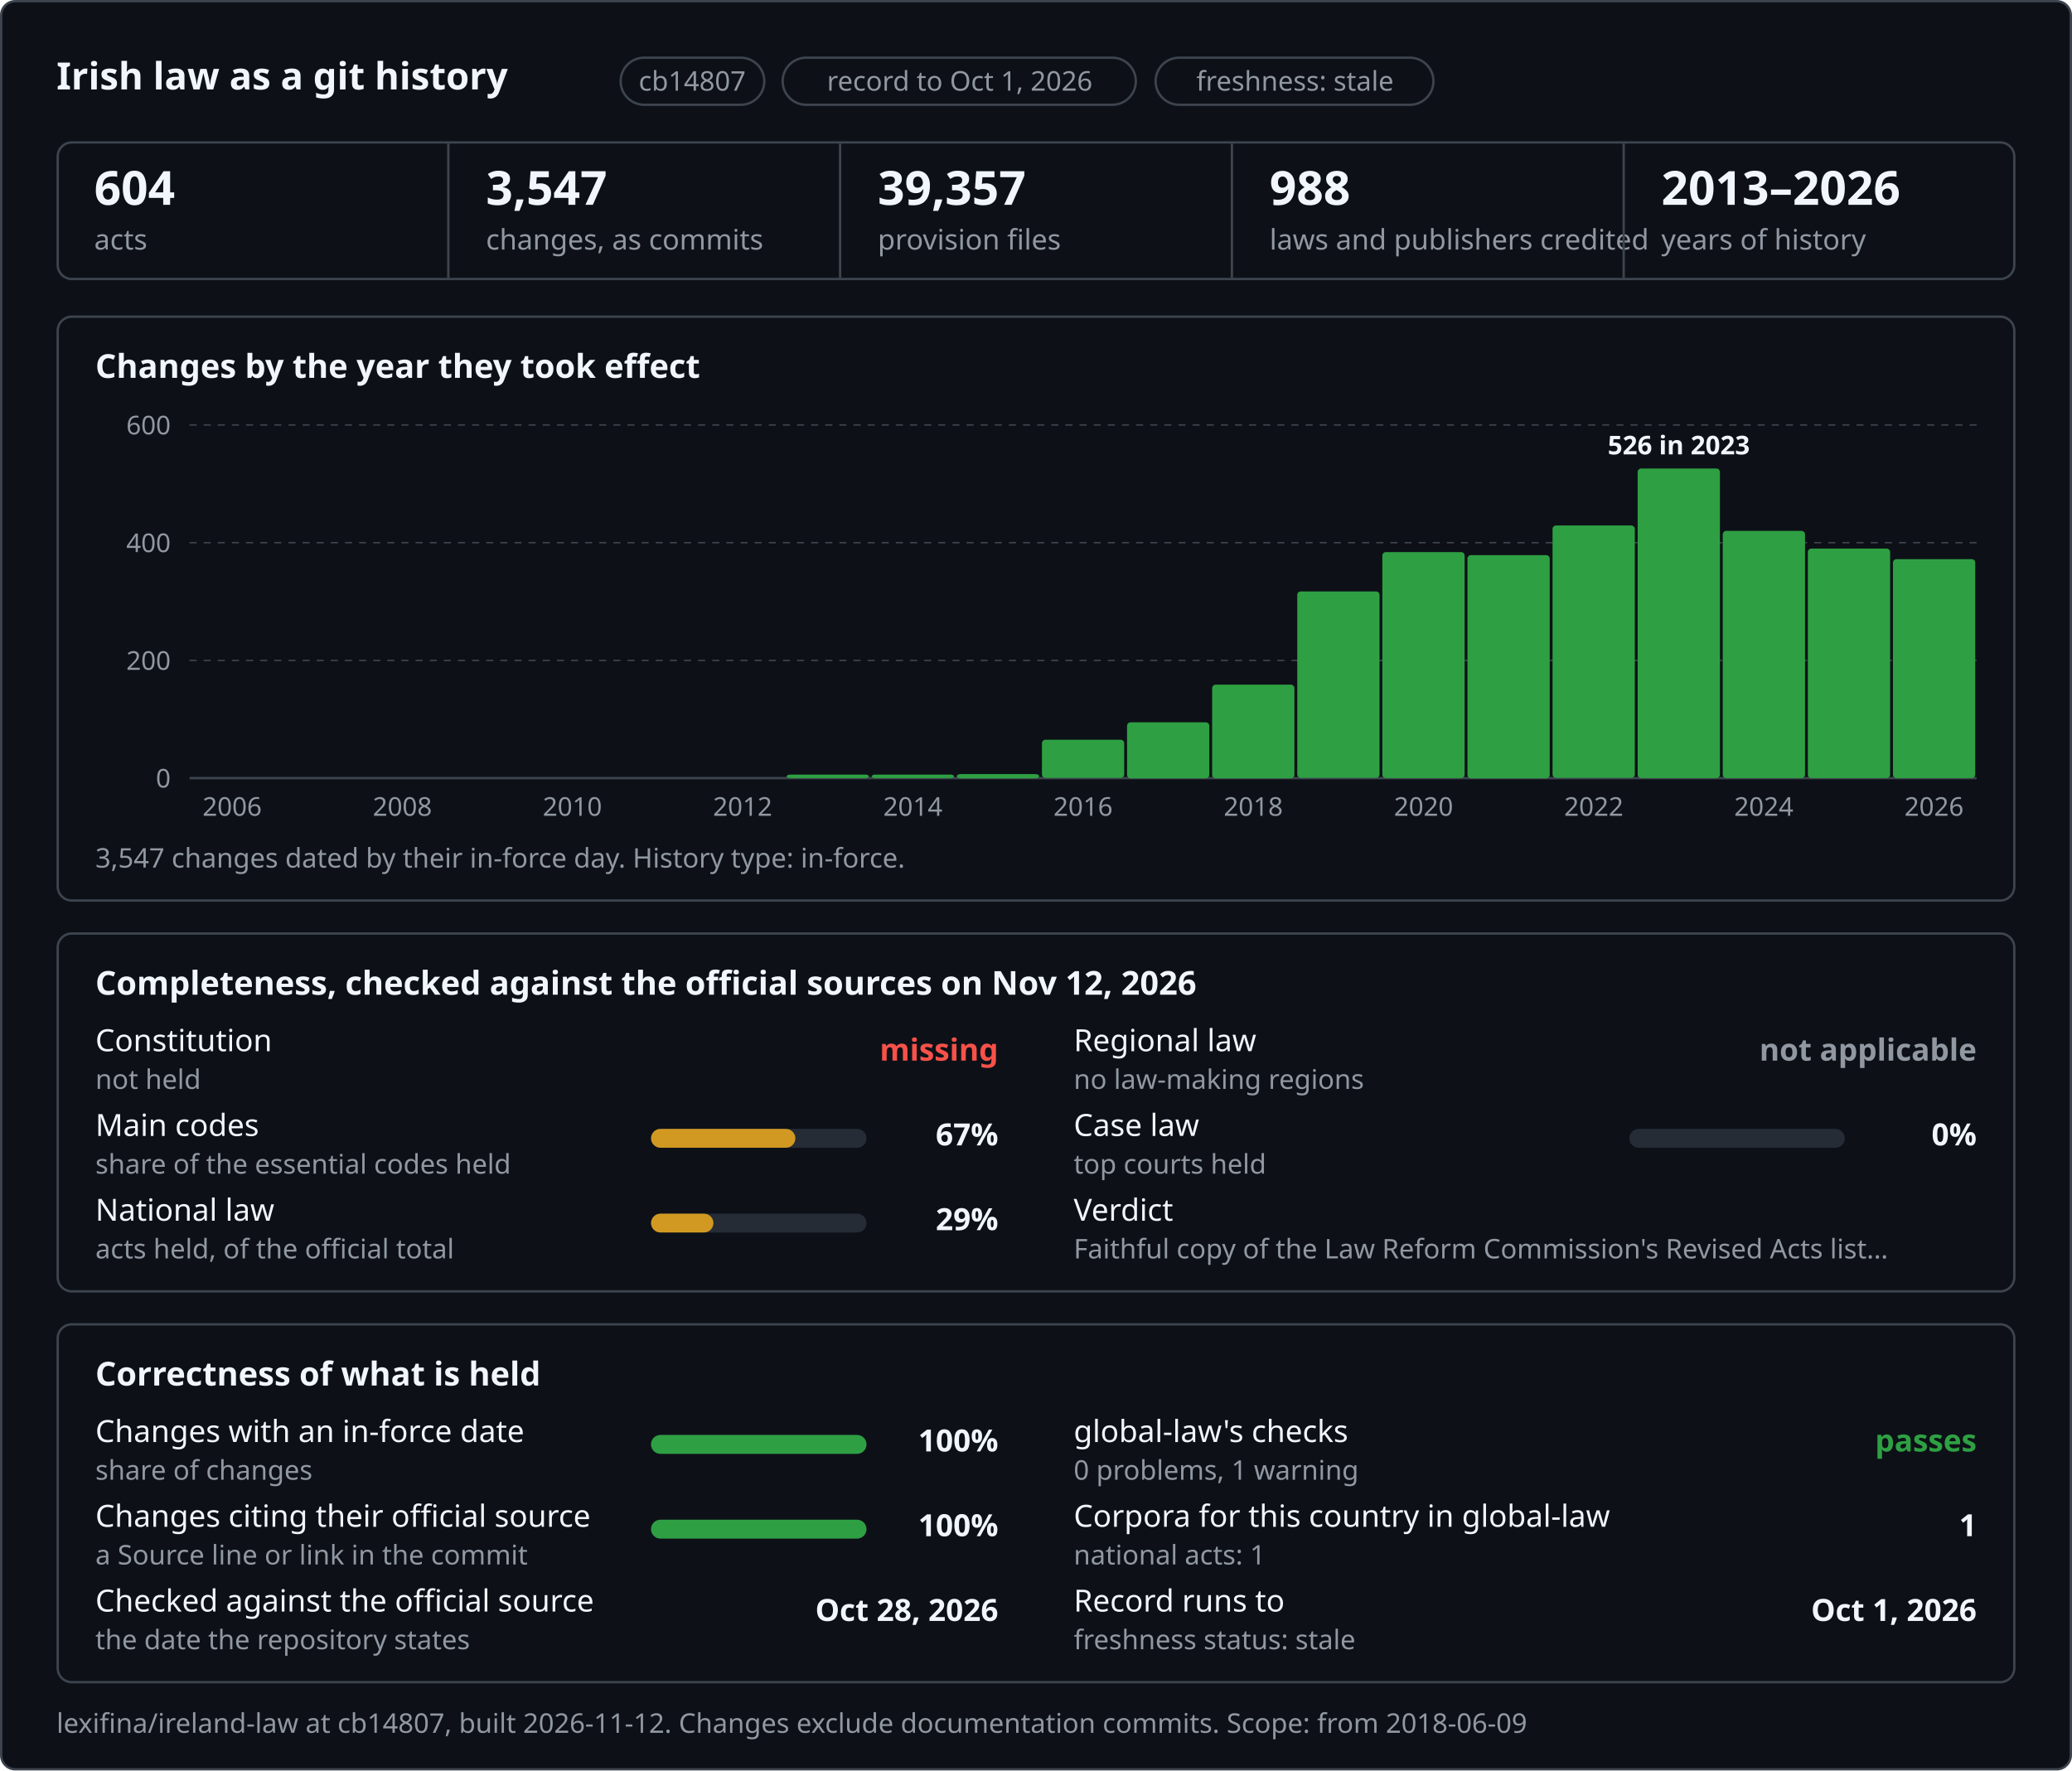
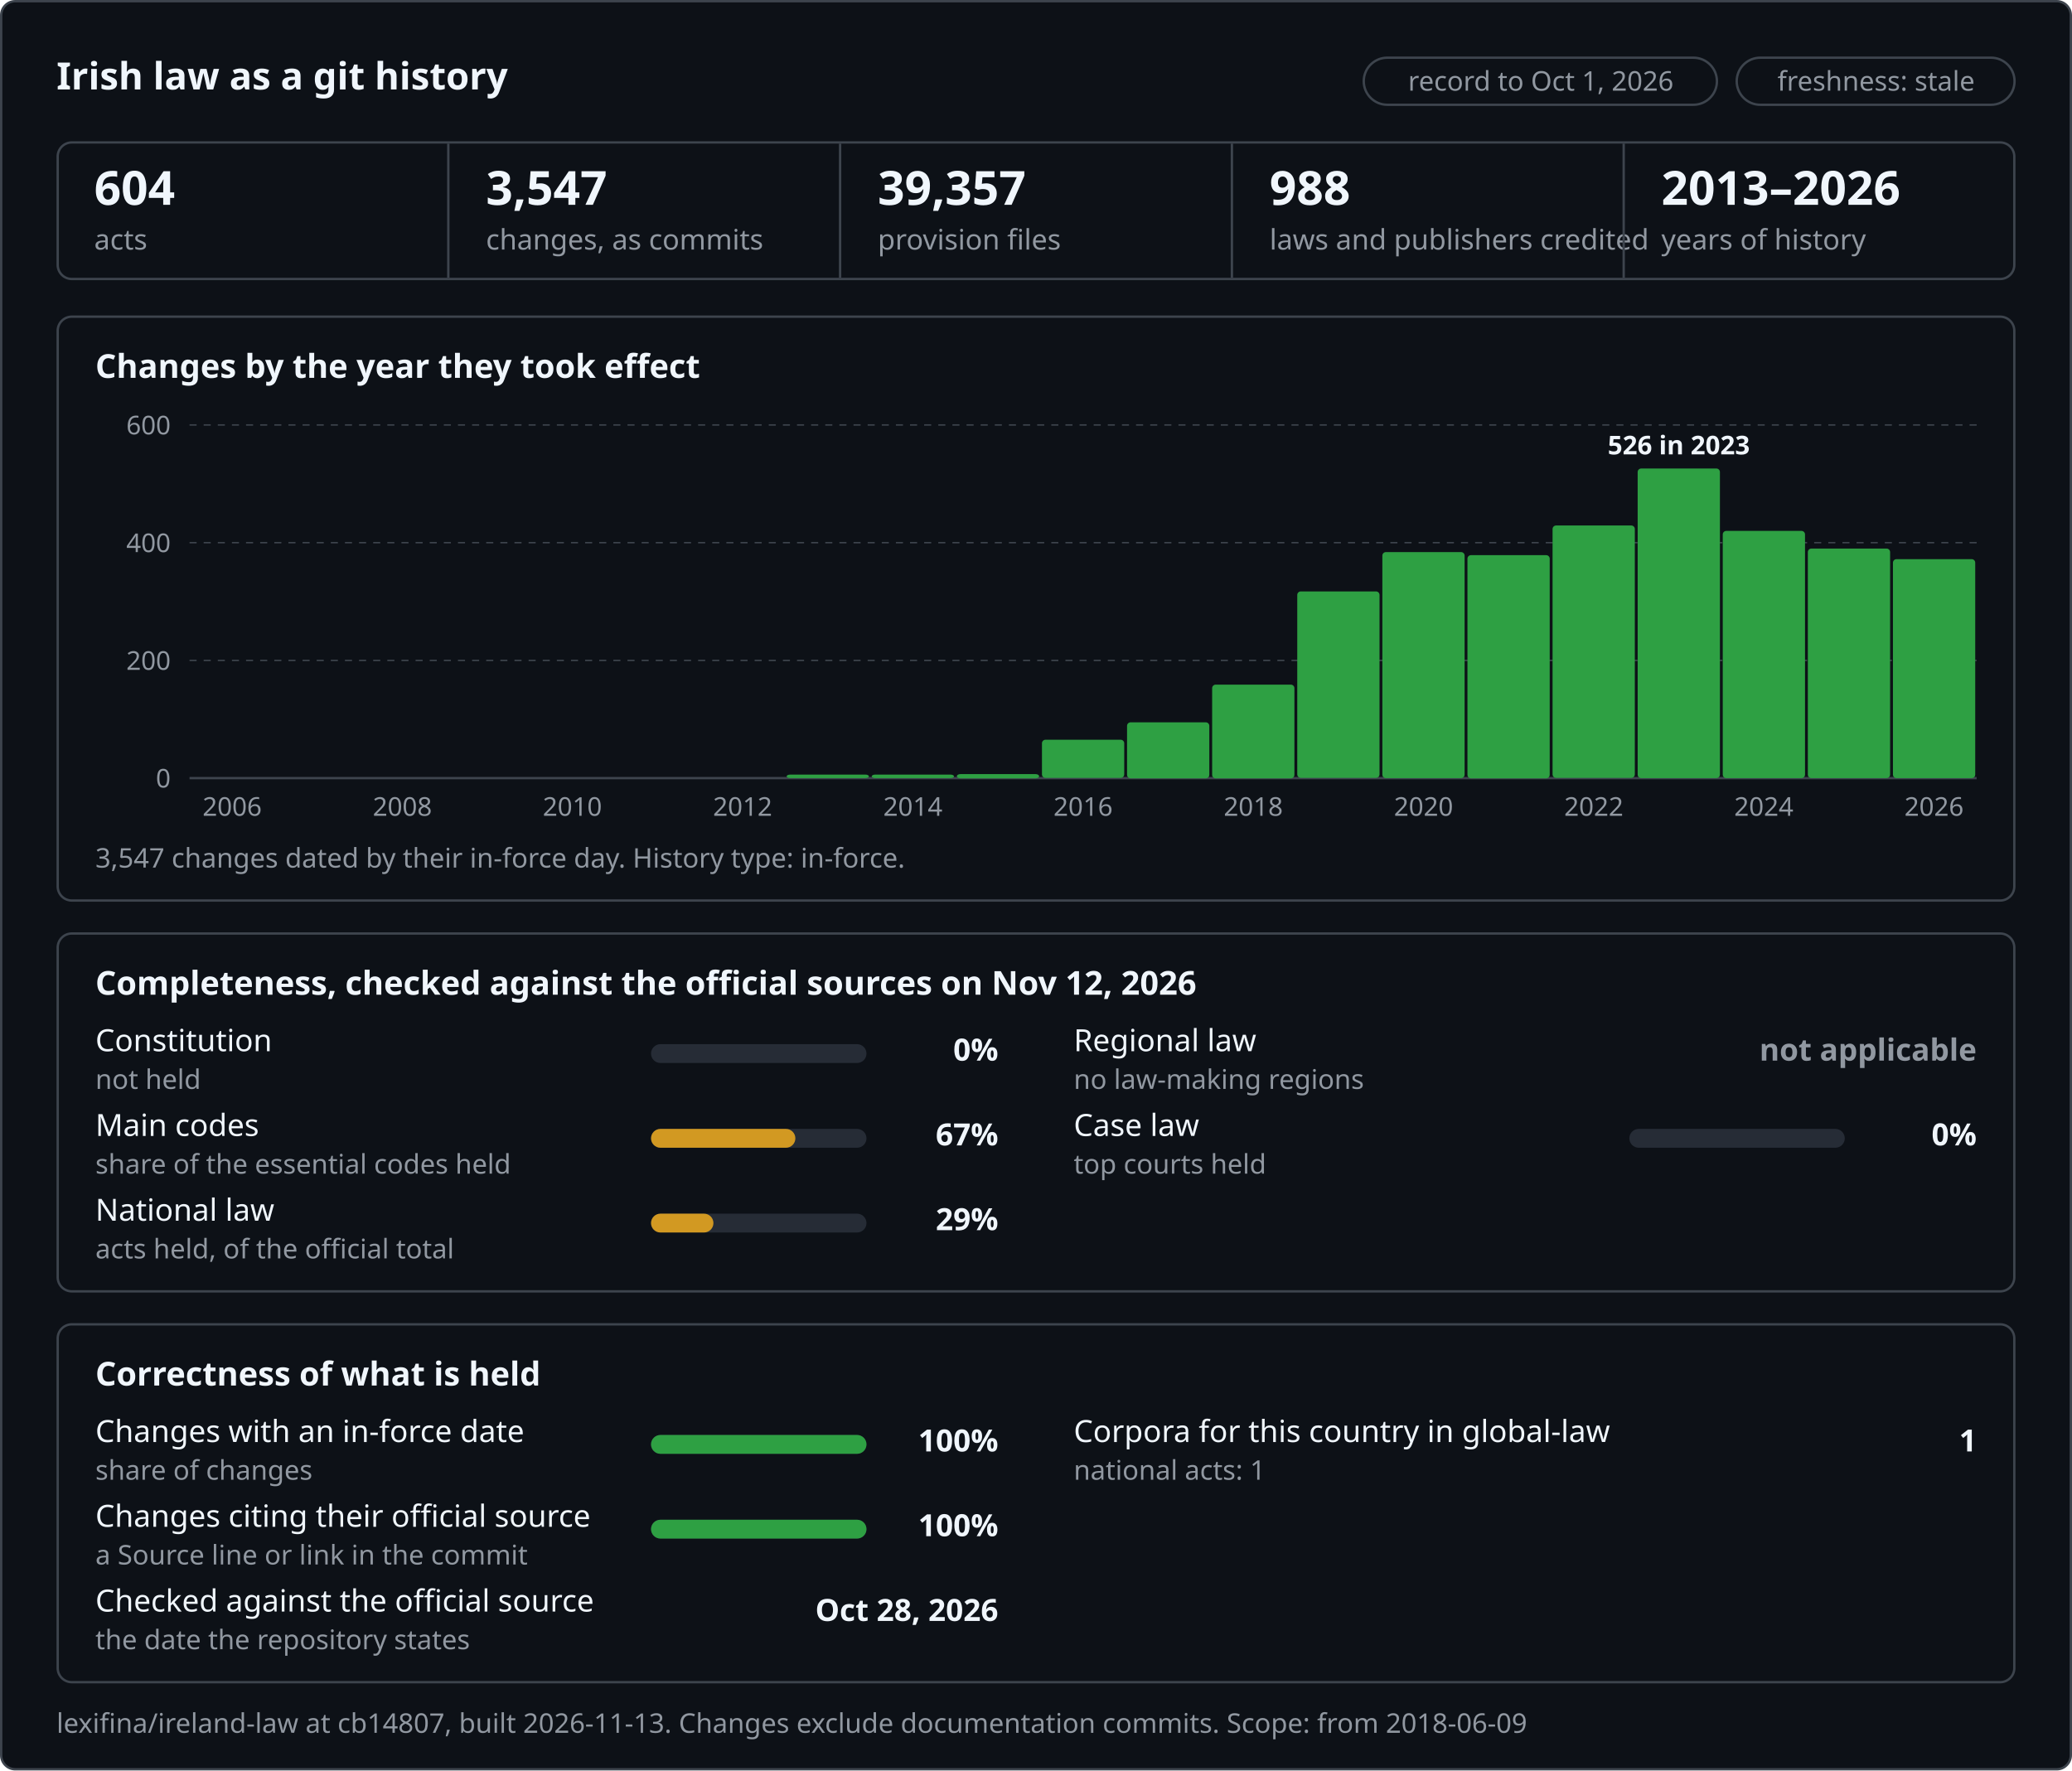
<svg xmlns="http://www.w3.org/2000/svg" width="880" height="752" viewBox="0 0 880 752" font-family="-apple-system,BlinkMacSystemFont,Segoe UI,Noto Sans,Helvetica,Arial,sans-serif">
  <rect x="0.5" y="0.5" width="879" height="751" rx="6" fill="#0d1117" stroke="#3d444d" />
  <text x="24" y="38" font-size="16" font-weight="600" fill="#f0f6fc">Irish law as a git history</text>
-   <rect x="263.6" y="24.5" width="61" height="20" rx="10" fill="none" stroke="#3d444d" />
-   <text x="294.0" y="38.5" font-size="11.5" font-weight="500" text-anchor="middle" fill="#9198a1">cb14807</text>
-   <rect x="332.4" y="24.5" width="150" height="20" rx="10" fill="none" stroke="#3d444d" />
-   <text x="407.6" y="38.5" font-size="11.5" font-weight="500" text-anchor="middle" fill="#9198a1">record to Oct 1, 2026</text>
-   <rect x="490.8" y="24.5" width="118" height="20" rx="10" fill="none" stroke="#3d444d" />
-   <text x="550.0" y="38.5" font-size="11.5" font-weight="500" text-anchor="middle" fill="#9198a1">freshness: stale</text>
+   <rect x="579.2" y="24.5" width="150" height="20" rx="10" fill="none" stroke="#3d444d" />
+   <text x="654.4" y="38.5" font-size="11.5" font-weight="500" text-anchor="middle" fill="#9198a1">record to Oct 1, 2026</text>
+   <rect x="737.6" y="24.5" width="118" height="20" rx="10" fill="none" stroke="#3d444d" />
+   <text x="796.8" y="38.5" font-size="11.5" font-weight="500" text-anchor="middle" fill="#9198a1">freshness: stale</text>
  <rect x="24.5" y="60.5" width="831" height="58" rx="6" fill="#0d1117" stroke="#3d444d" />
  <text x="40.0" y="87" font-size="20" font-weight="600" fill="#f0f6fc">604</text>
  <text x="40.0" y="106" font-size="12" fill="#9198a1">acts</text>
  <line x1="190.4" y1="61" x2="190.4" y2="118" stroke="#3d444d" />
  <text x="206.4" y="87" font-size="20" font-weight="600" fill="#f0f6fc">3,547</text>
  <text x="206.4" y="106" font-size="12" fill="#9198a1">changes, as commits</text>
  <line x1="356.8" y1="61" x2="356.8" y2="118" stroke="#3d444d" />
  <text x="372.8" y="87" font-size="20" font-weight="600" fill="#f0f6fc">39,357</text>
  <text x="372.8" y="106" font-size="12" fill="#9198a1">provision files</text>
  <line x1="523.2" y1="61" x2="523.2" y2="118" stroke="#3d444d" />
  <text x="539.2" y="87" font-size="20" font-weight="600" fill="#f0f6fc">988</text>
  <text x="539.2" y="106" font-size="12" fill="#9198a1">laws and publishers credited</text>
  <line x1="689.6" y1="61" x2="689.6" y2="118" stroke="#3d444d" />
  <text x="705.6" y="87" font-size="20" font-weight="600" fill="#f0f6fc">2013–2026</text>
  <text x="705.6" y="106" font-size="12" fill="#9198a1">years of history</text>
  <rect x="24.5" y="134.5" width="831" height="248" rx="6" fill="#0d1117" stroke="#3d444d" />
  <text x="40.5" y="160.5" font-size="14" font-weight="600" fill="#f0f6fc">Changes by the year they took effect</text>
  <line x1="80.5" y1="330.5" x2="839.5" y2="330.5" stroke="#3d444d" stroke-width="1" />
  <text x="72.5" y="334.5" font-size="11" text-anchor="end" fill="#9198a1">0</text>
  <line x1="80.5" y1="280.5" x2="839.5" y2="280.5" stroke="#3d444d" stroke-width="0.6" stroke-dasharray="3 3" />
  <text x="72.5" y="284.5" font-size="11" text-anchor="end" fill="#9198a1">200</text>
  <line x1="80.5" y1="230.5" x2="839.5" y2="230.5" stroke="#3d444d" stroke-width="0.6" stroke-dasharray="3 3" />
  <text x="72.5" y="234.5" font-size="11" text-anchor="end" fill="#9198a1">400</text>
  <line x1="80.5" y1="180.5" x2="839.5" y2="180.5" stroke="#3d444d" stroke-width="0.6" stroke-dasharray="3 3" />
  <text x="72.5" y="184.5" font-size="11" text-anchor="end" fill="#9198a1">600</text>
  <text x="98.6" y="346.5" font-size="11" text-anchor="middle" fill="#9198a1">2006</text>
  <text x="170.9" y="346.5" font-size="11" text-anchor="middle" fill="#9198a1">2008</text>
  <text x="243.1" y="346.5" font-size="11" text-anchor="middle" fill="#9198a1">2010</text>
  <text x="315.4" y="346.5" font-size="11" text-anchor="middle" fill="#9198a1">2012</text>
  <rect x="334.10" y="329.0" width="34.94" height="1.5" rx="1.5" fill="#2ea043" />
  <rect x="370.24" y="329.0" width="34.94" height="1.5" rx="1.5" fill="#2ea043" />
  <text x="387.7" y="346.5" font-size="11" text-anchor="middle" fill="#9198a1">2014</text>
  <rect x="406.39" y="328.8" width="34.94" height="1.8" rx="1.5" fill="#2ea043" />
  <rect x="442.53" y="314.2" width="34.94" height="16.2" rx="1.5" fill="#2ea043" />
  <text x="460.0" y="346.5" font-size="11" text-anchor="middle" fill="#9198a1">2016</text>
  <rect x="478.67" y="306.8" width="34.94" height="23.8" rx="1.5" fill="#2ea043" />
  <rect x="514.81" y="290.8" width="34.94" height="39.8" rx="1.5" fill="#2ea043" />
  <text x="532.3" y="346.5" font-size="11" text-anchor="middle" fill="#9198a1">2018</text>
  <rect x="550.96" y="251.2" width="34.94" height="79.2" rx="1.5" fill="#2ea043" />
  <rect x="587.10" y="234.5" width="34.94" height="96.0" rx="1.5" fill="#2ea043" />
  <text x="604.6" y="346.5" font-size="11" text-anchor="middle" fill="#9198a1">2020</text>
  <rect x="623.24" y="235.8" width="34.94" height="94.8" rx="1.5" fill="#2ea043" />
  <rect x="659.39" y="223.2" width="34.94" height="107.2" rx="1.5" fill="#2ea043" />
  <text x="676.9" y="346.5" font-size="11" text-anchor="middle" fill="#9198a1">2022</text>
  <rect x="695.53" y="199.0" width="34.94" height="131.5" rx="1.5" fill="#2ea043" />
  <text x="713.0" y="193.0" font-size="11" font-weight="600" text-anchor="middle" fill="#f0f6fc">526 in 2023</text>
  <rect x="731.67" y="225.5" width="34.94" height="105.0" rx="1.5" fill="#2ea043" />
  <text x="749.1" y="346.5" font-size="11" text-anchor="middle" fill="#9198a1">2024</text>
  <rect x="767.81" y="233.0" width="34.94" height="97.5" rx="1.5" fill="#2ea043" />
  <rect x="803.96" y="237.5" width="34.94" height="93.0" rx="1.5" fill="#2ea043" />
  <text x="821.4" y="346.5" font-size="11" text-anchor="middle" fill="#9198a1">2026</text>
  <text x="40.5" y="368.5" font-size="11.5" fill="#9198a1">3,547 changes dated by their in-force day. History type: in-force.</text>
  <rect x="24.5" y="396.5" width="831" height="152" rx="6" fill="#0d1117" stroke="#3d444d" />
  <text x="40.5" y="422.5" font-size="14" font-weight="600" fill="#f0f6fc">Completeness, checked against the official sources on Nov 12, 2026</text>
  <text x="40.5" y="446.5" font-size="13" fill="#f0f6fc">Constitution</text>
  <text x="40.5" y="462.5" font-size="11.5" fill="#9198a1">not held</text>
-   <text x="424.0" y="450.5" font-size="13" font-weight="600" text-anchor="end" fill="#f85149">missing</text>
+   <g>
+     <rect x="276.5" y="443.5" width="91.5" height="8" rx="4" fill="#262c36" />
+   </g>
+   <text x="424.0" y="450.5" font-size="13" font-weight="600" text-anchor="end" fill="#f0f6fc">0%</text>
  <text x="40.5" y="482.5" font-size="13" fill="#f0f6fc">Main codes</text>
  <text x="40.5" y="498.5" font-size="11.5" fill="#9198a1">share of the essential codes held</text>
  <g>
    <rect x="276.5" y="479.5" width="91.5" height="8" rx="4" fill="#262c36" />
    <rect x="276.5" y="479.5" width="61.3" height="8" rx="4" fill="#d29922" />
  </g>
  <text x="424.0" y="486.5" font-size="13" font-weight="600" text-anchor="end" fill="#f0f6fc">67%</text>
  <text x="40.5" y="518.5" font-size="13" fill="#f0f6fc">National law</text>
  <text x="40.5" y="534.5" font-size="11.5" fill="#9198a1">acts held, of the official total</text>
  <g>
    <rect x="276.5" y="515.5" width="91.5" height="8" rx="4" fill="#262c36" />
    <rect x="276.5" y="515.5" width="26.5" height="8" rx="4" fill="#d29922" />
  </g>
  <text x="424.0" y="522.5" font-size="13" font-weight="600" text-anchor="end" fill="#f0f6fc">29%</text>
  <text x="456.0" y="446.5" font-size="13" fill="#f0f6fc">Regional law</text>
  <text x="456.0" y="462.5" font-size="11.5" fill="#9198a1">no law-making regions</text>
  <text x="839.5" y="450.5" font-size="13" font-weight="600" text-anchor="end" fill="#9198a1">not applicable</text>
  <text x="456.0" y="482.5" font-size="13" fill="#f0f6fc">Case law</text>
  <text x="456.0" y="498.5" font-size="11.5" fill="#9198a1">top courts held</text>
  <g>
    <rect x="692.0" y="479.5" width="91.5" height="8" rx="4" fill="#262c36" />
  </g>
  <text x="839.5" y="486.5" font-size="13" font-weight="600" text-anchor="end" fill="#f0f6fc">0%</text>
-   <text x="456.0" y="518.5" font-size="13" fill="#f0f6fc">Verdict</text>
-   <text x="456.0" y="534.5" font-size="11.5" fill="#9198a1">Faithful copy of the Law Reform Commission's Revised Acts list…</text>
-   <text x="839.5" y="522.5" font-size="13" font-weight="600" text-anchor="end" fill="#9198a1" />
  <rect x="24.5" y="562.5" width="831" height="152" rx="6" fill="#0d1117" stroke="#3d444d" />
  <text x="40.5" y="588.5" font-size="14" font-weight="600" fill="#f0f6fc">Correctness of what is held</text>
  <text x="40.5" y="612.5" font-size="13" fill="#f0f6fc">Changes with an in-force date</text>
  <text x="40.5" y="628.5" font-size="11.5" fill="#9198a1">share of changes</text>
  <g>
    <rect x="276.5" y="609.5" width="91.5" height="8" rx="4" fill="#262c36" />
    <rect x="276.5" y="609.5" width="91.5" height="8" rx="4" fill="#2ea043" />
  </g>
  <text x="424.0" y="616.5" font-size="13" font-weight="600" text-anchor="end" fill="#f0f6fc">100%</text>
  <text x="40.5" y="648.5" font-size="13" fill="#f0f6fc">Changes citing their official source</text>
  <text x="40.5" y="664.5" font-size="11.5" fill="#9198a1">a Source line or link in the commit</text>
  <g>
    <rect x="276.5" y="645.5" width="91.5" height="8" rx="4" fill="#262c36" />
    <rect x="276.5" y="645.5" width="91.5" height="8" rx="4" fill="#2ea043" />
  </g>
  <text x="424.0" y="652.5" font-size="13" font-weight="600" text-anchor="end" fill="#f0f6fc">100%</text>
  <text x="40.5" y="684.5" font-size="13" fill="#f0f6fc">Checked against the official source</text>
  <text x="40.5" y="700.5" font-size="11.5" fill="#9198a1">the date the repository states</text>
  <text x="424.0" y="688.5" font-size="13" font-weight="600" text-anchor="end" fill="#f0f6fc">Oct 28, 2026</text>
-   <text x="456.0" y="612.5" font-size="13" fill="#f0f6fc">global-law's checks</text>
-   <text x="456.0" y="628.5" font-size="11.5" fill="#9198a1">0 problems, 1 warning</text>
-   <text x="839.5" y="616.5" font-size="13" font-weight="600" text-anchor="end" fill="#2ea043">passes</text>
-   <text x="456.0" y="648.5" font-size="13" fill="#f0f6fc">Corpora for this country in global-law</text>
-   <text x="456.0" y="664.5" font-size="11.5" fill="#9198a1">national acts: 1</text>
-   <text x="839.5" y="652.5" font-size="13" font-weight="600" text-anchor="end" fill="#f0f6fc">1</text>
-   <text x="456.0" y="684.5" font-size="13" fill="#f0f6fc">Record runs to</text>
-   <text x="456.0" y="700.5" font-size="11.5" fill="#9198a1">freshness status: stale</text>
-   <text x="839.5" y="688.5" font-size="13" font-weight="600" text-anchor="end" fill="#f0f6fc">Oct 1, 2026</text>
-   <text x="24" y="736" font-size="11.5" fill="#9198a1">lexifina/ireland-law at cb14807, built 2026-11-12. Changes exclude documentation commits. Scope: from 2018-06-09</text>
+   <text x="456.0" y="612.5" font-size="13" fill="#f0f6fc">Corpora for this country in global-law</text>
+   <text x="456.0" y="628.5" font-size="11.5" fill="#9198a1">national acts: 1</text>
+   <text x="839.5" y="616.5" font-size="13" font-weight="600" text-anchor="end" fill="#f0f6fc">1</text>
+   <text x="24" y="736" font-size="11.5" fill="#9198a1">lexifina/ireland-law at cb14807, built 2026-11-13. Changes exclude documentation commits. Scope: from 2018-06-09</text>
</svg>
